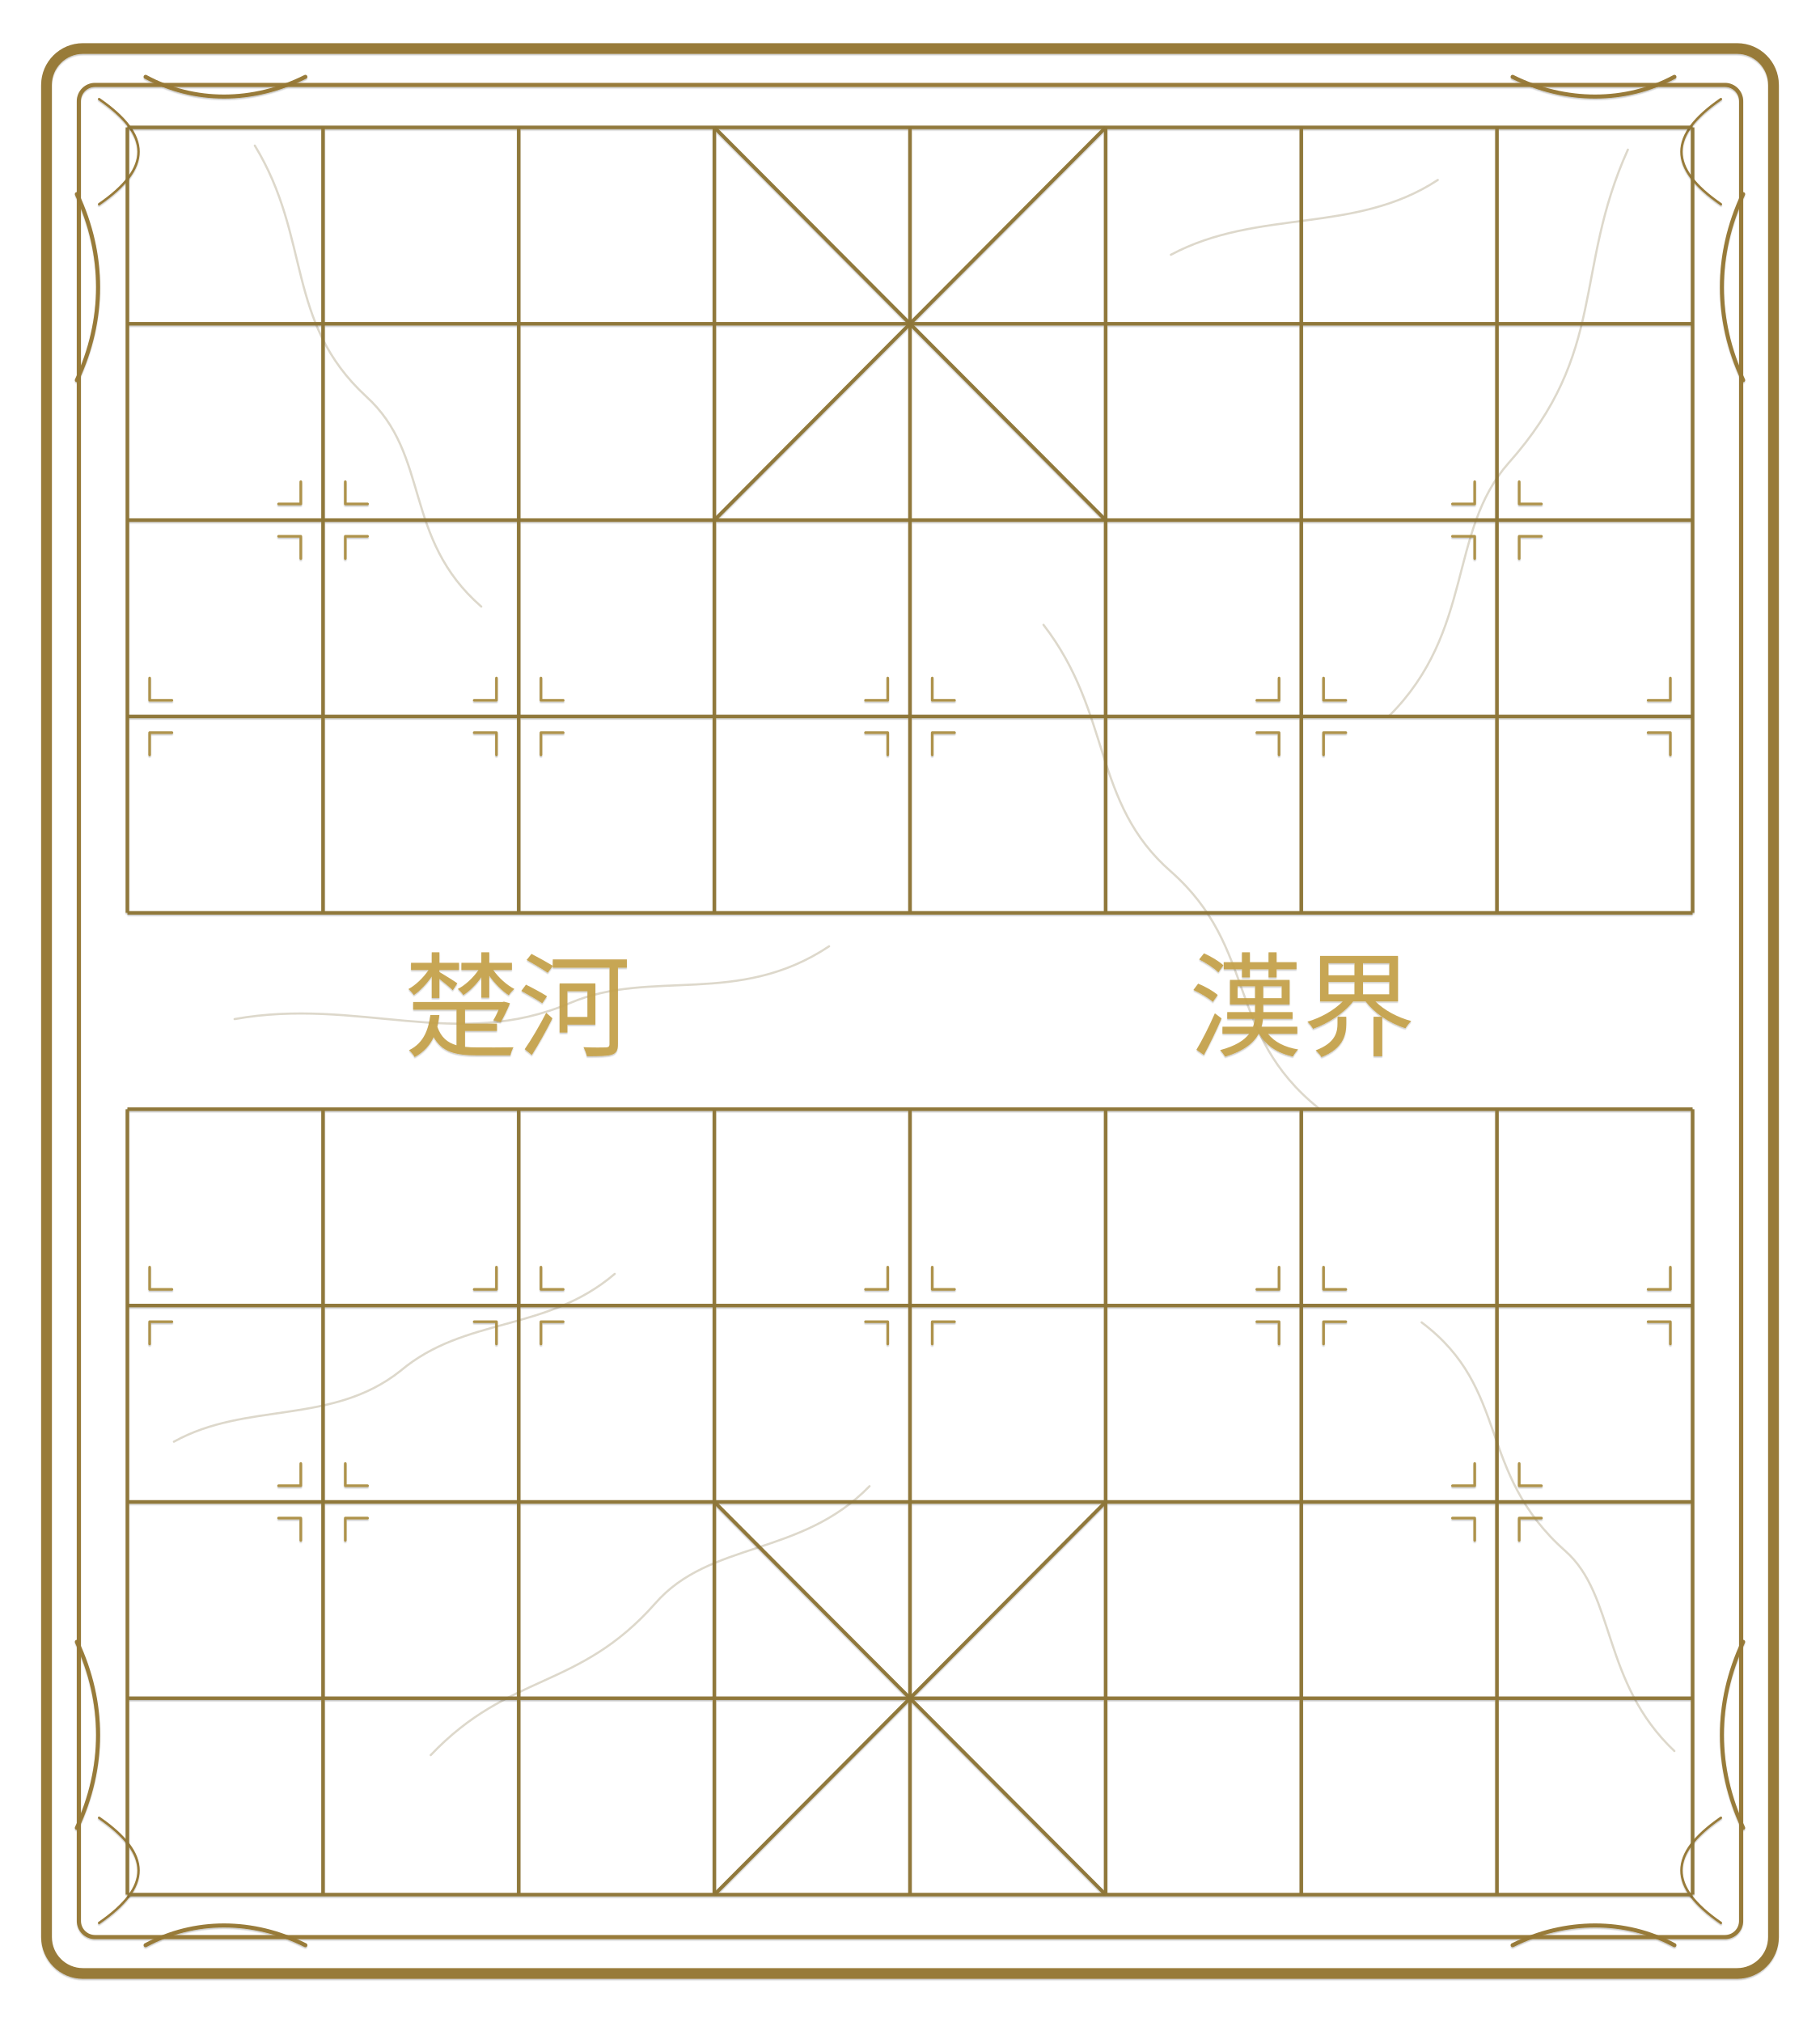
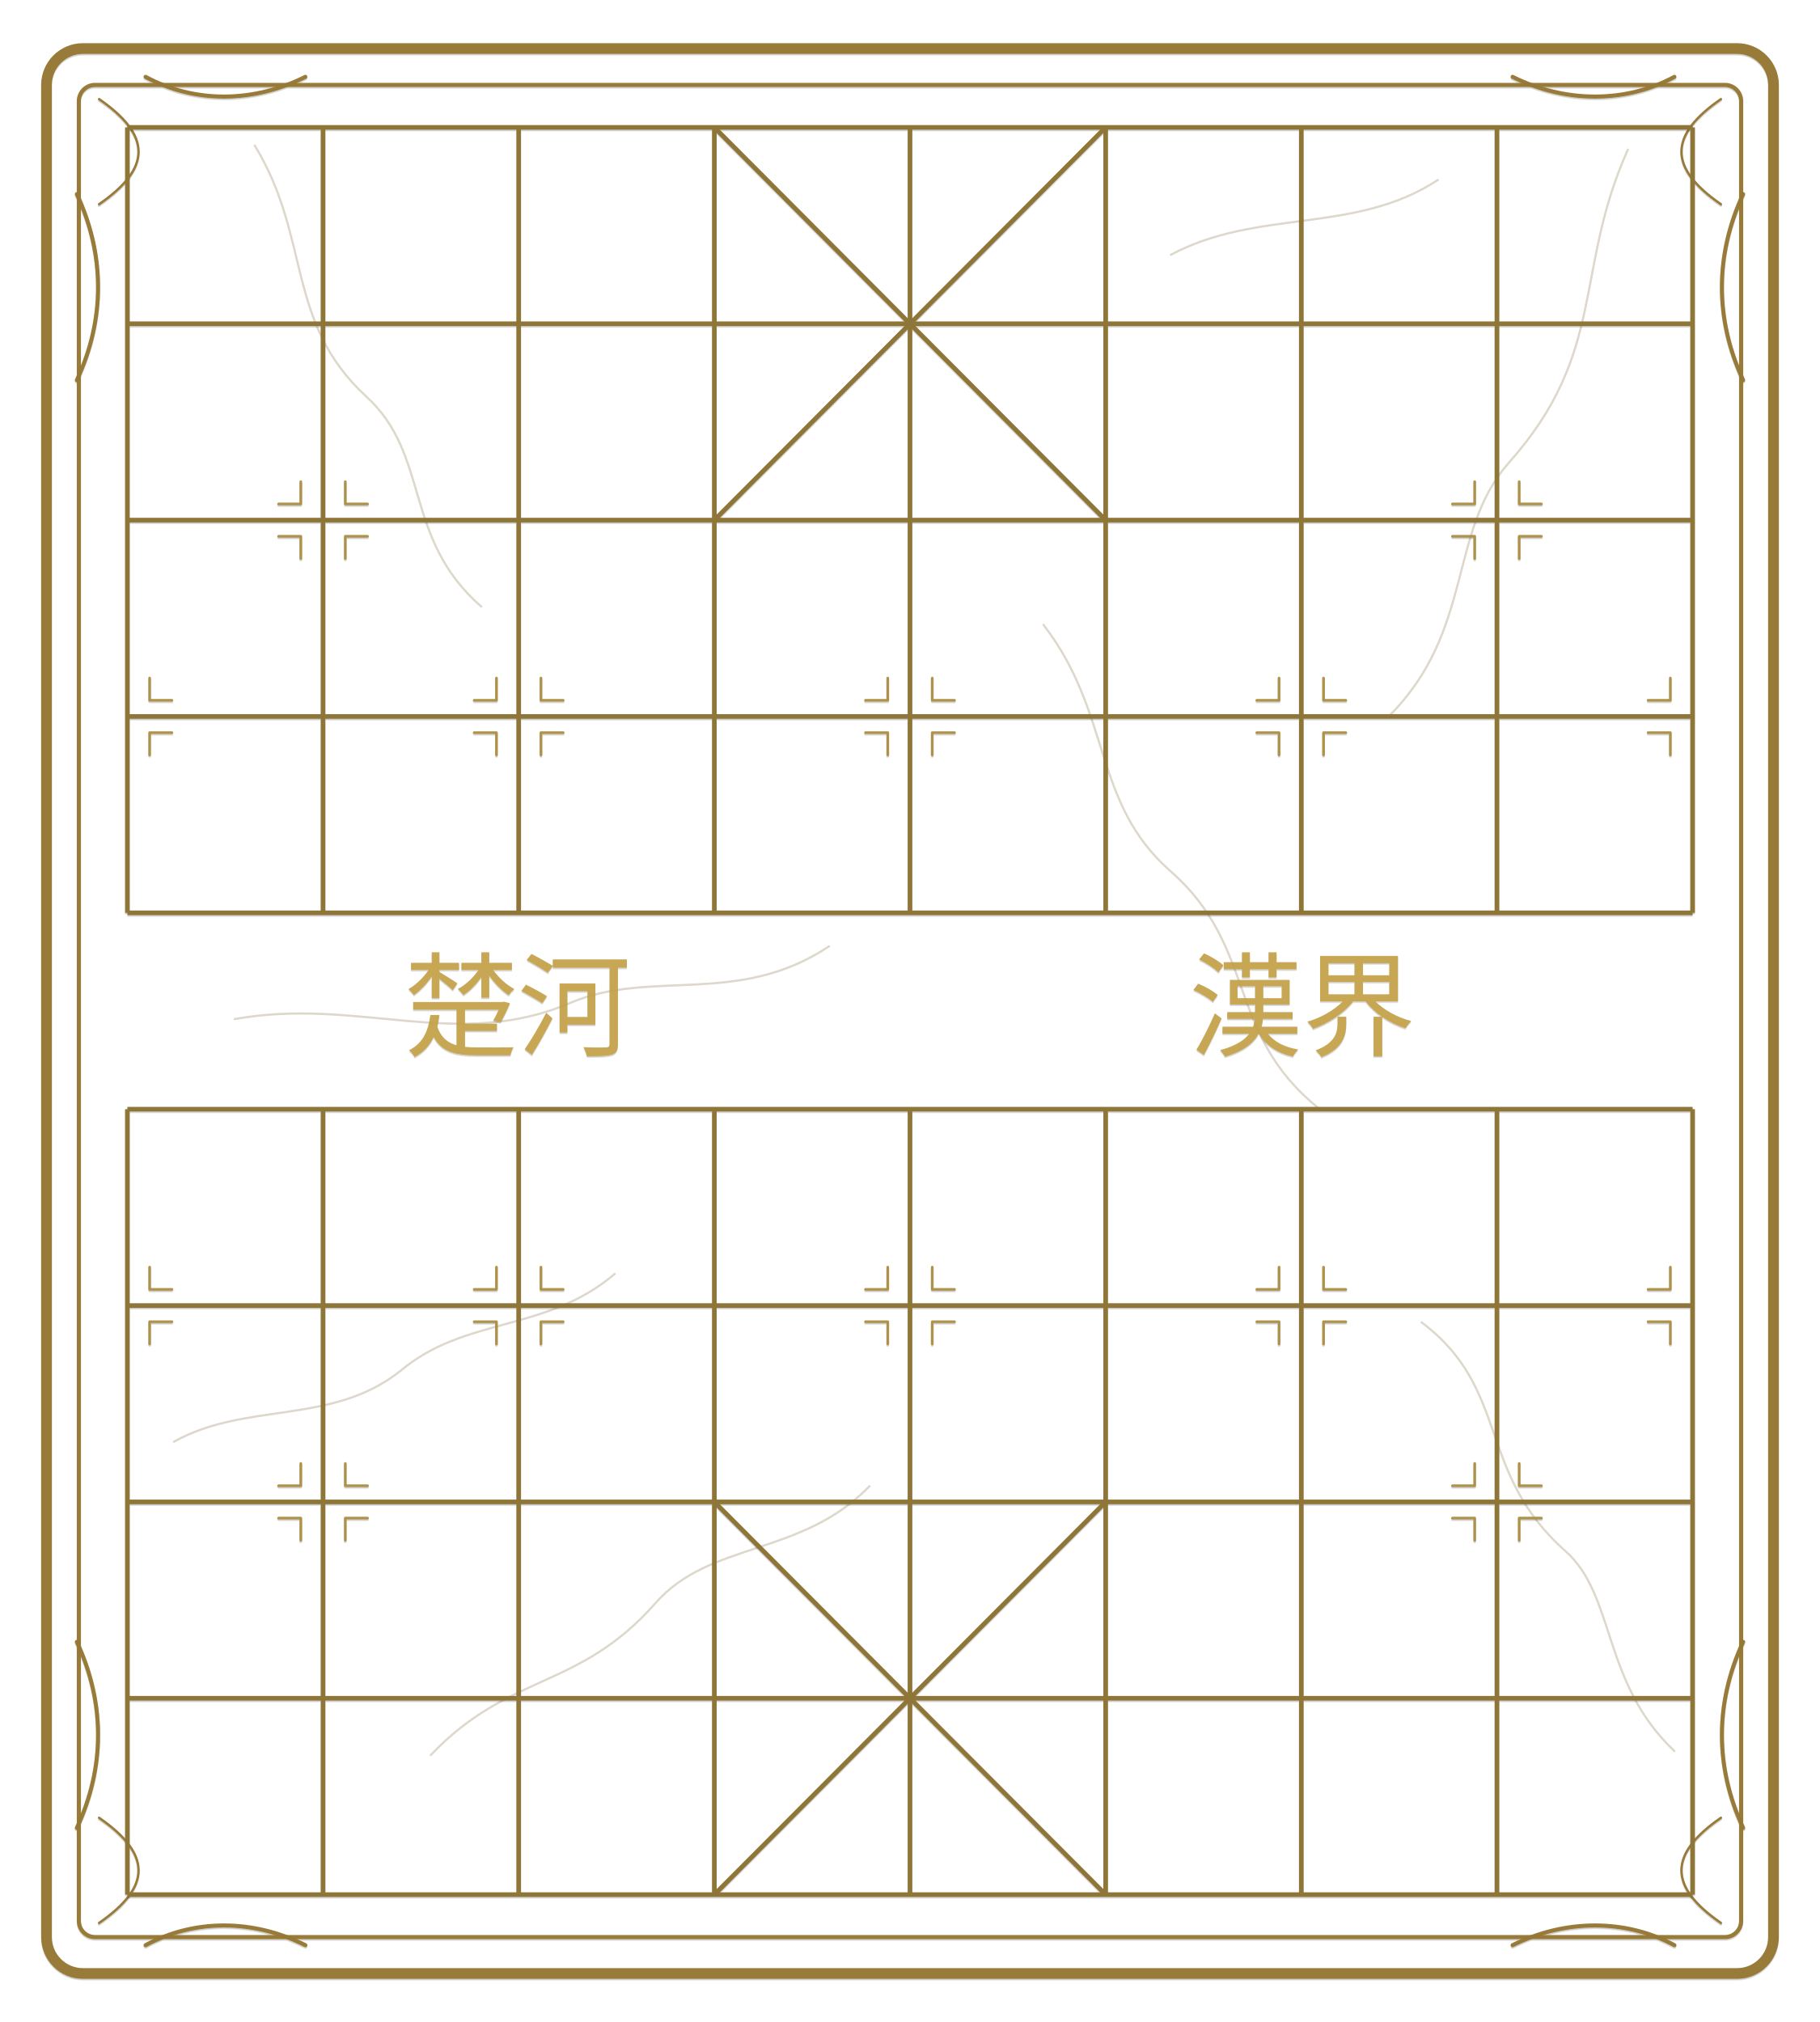
<svg xmlns="http://www.w3.org/2000/svg" viewBox="0 0 900 1000" fill="none">
  <defs>
    <g id="pointMark" fill="none" stroke-linecap="round" stroke-linejoin="round">
      <path d="M-22 -8H-11V-19 M22 -8H11V-19 M-22 8H-11V19 M22 8H11V19" />
    </g>
    <g id="pointMarkLeftEdge" fill="none" stroke-linecap="round" stroke-linejoin="round">
      <path d="M22 -8H11V-19 M22 8H11V19" />
    </g>
    <g id="pointMarkRightEdge" fill="none" stroke-linecap="round" stroke-linejoin="round">
      <path d="M-22 -8H-11V-19 M-22 8H-11V19" />
    </g>
    <filter id="softInk" x="-4%" y="-4%" width="108%" height="108%">
-       <feDropShadow dx="0" dy="0.62" stdDeviation="0.42" flood-color="#000000" flood-opacity="0.24" />
+       <feDropShadow dx="0" dy="0.62" stdDeviation="0.28" flood-color="#000000" flood-opacity="0.24" />
    </filter>
  </defs>
  <rect width="900" height="1000" fill="transparent" />
  <g stroke="#967936" stroke-opacity="0.97" fill="none" stroke-linejoin="round" filter="url(#softInk)">
    <rect x="23" y="24" width="854" height="952" rx="18" stroke-width="5.3" />
    <rect x="39" y="42" width="822" height="916" rx="8" stroke-width="2.05" />
    <path d="M72 38C96 51 125 51 151 38M748 38C774 51 804 51 828 38M72 962C96 949 125 949 151 962M748 962C774 949 804 949 828 962" stroke-width="2.0" stroke-linecap="round" />
    <path d="M38 96C52 126 52 158 38 188M862 96C848 126 848 158 862 188M38 812C52 842 52 874 38 904M862 812C848 842 848 874 862 904" stroke-width="2.0" stroke-linecap="round" />
    <path d="M49 49C75 67 75 83 49 101M851 49C825 67 825 83 851 101M49 951C75 933 75 917 49 899M851 951C825 933 825 917 851 899" stroke-width="1.18" stroke-linecap="round" />
  </g>
  <g stroke="#7e6b37" stroke-opacity="0.26" stroke-width="1.08" fill="none" stroke-linecap="round" stroke-linejoin="round">
    <path d="M126 72C154 118 141 159 181 196C213 225 199 266 238 300" />
    <path d="M805 74C778 134 795 174 746 229C716 263 729 312 687 354" />
    <path d="M116 504C177 493 226 520 282 496C322 479 365 498 410 468" />
    <path d="M516 309C550 353 540 397 579 431C622 469 606 511 652 548" />
    <path d="M703 654C747 687 730 728 774 767C799 789 792 832 828 866" />
    <path d="M213 868C252 827 286 836 324 793C351 762 396 770 430 735" />
    <path d="M86 713C122 693 164 705 198 678C230 651 270 659 304 630" />
    <path d="M579 126C622 103 670 116 711 89" />
  </g>
-   <g stroke="#8e7638" stroke-opacity="0.98" stroke-width="1.76" stroke-linecap="butt" filter="url(#softInk)">
+   <g stroke="#8e7638" stroke-opacity="1" stroke-width="2.28" stroke-linecap="butt" filter="url(#softInk)">
    <path d="M63 63V451.444M63 548.556V937M159.75 63V451.444M159.75 548.556V937M256.5 63V451.444M256.5 548.556V937M353.25 63V451.444M353.25 548.556V937M450 63V451.444M450 548.556V937M546.75 63V451.444M546.75 548.556V937M643.5 63V451.444M643.5 548.556V937M740.25 63V451.444M740.25 548.556V937M837 63V451.444M837 548.556V937" />
    <path d="M63 63H837M63 160.111H837M63 257.222H837M63 354.333H837M63 451.444H837M63 548.556H837M63 645.667H837M63 742.778H837M63 839.889H837M63 937H837" />
    <path d="M353.25 63L546.75 257.222M546.75 63L353.25 257.222M353.25 742.778L546.75 937M546.75 742.778L353.25 937" />
  </g>
  <g stroke="#ab8e42" stroke-opacity="0.94" stroke-width="1.32" filter="url(#softInk)">
    <use href="#pointMark" transform="translate(159.75 257.222)" />
    <use href="#pointMark" transform="translate(740.25 257.222)" />
    <use href="#pointMark" transform="translate(159.75 742.778)" />
    <use href="#pointMark" transform="translate(740.25 742.778)" />
    <use href="#pointMarkLeftEdge" transform="translate(63 354.333)" />
    <use href="#pointMark" transform="translate(256.5 354.333)" />
    <use href="#pointMark" transform="translate(450 354.333)" />
    <use href="#pointMark" transform="translate(643.5 354.333)" />
    <use href="#pointMarkRightEdge" transform="translate(837 354.333)" />
    <use href="#pointMarkLeftEdge" transform="translate(63 645.667)" />
    <use href="#pointMark" transform="translate(256.5 645.667)" />
    <use href="#pointMark" transform="translate(450 645.667)" />
    <use href="#pointMark" transform="translate(643.5 645.667)" />
    <use href="#pointMarkRightEdge" transform="translate(837 645.667)" />
  </g>
  <g fill="#c5a14a" fill-opacity="0.92" font-family="KaiTi, STKaiti, SimSun, serif" font-size="56" text-anchor="middle" filter="url(#softInk)">
    <text x="256" y="518">楚河</text>
    <text x="644" y="518">漢界</text>
  </g>
</svg>
